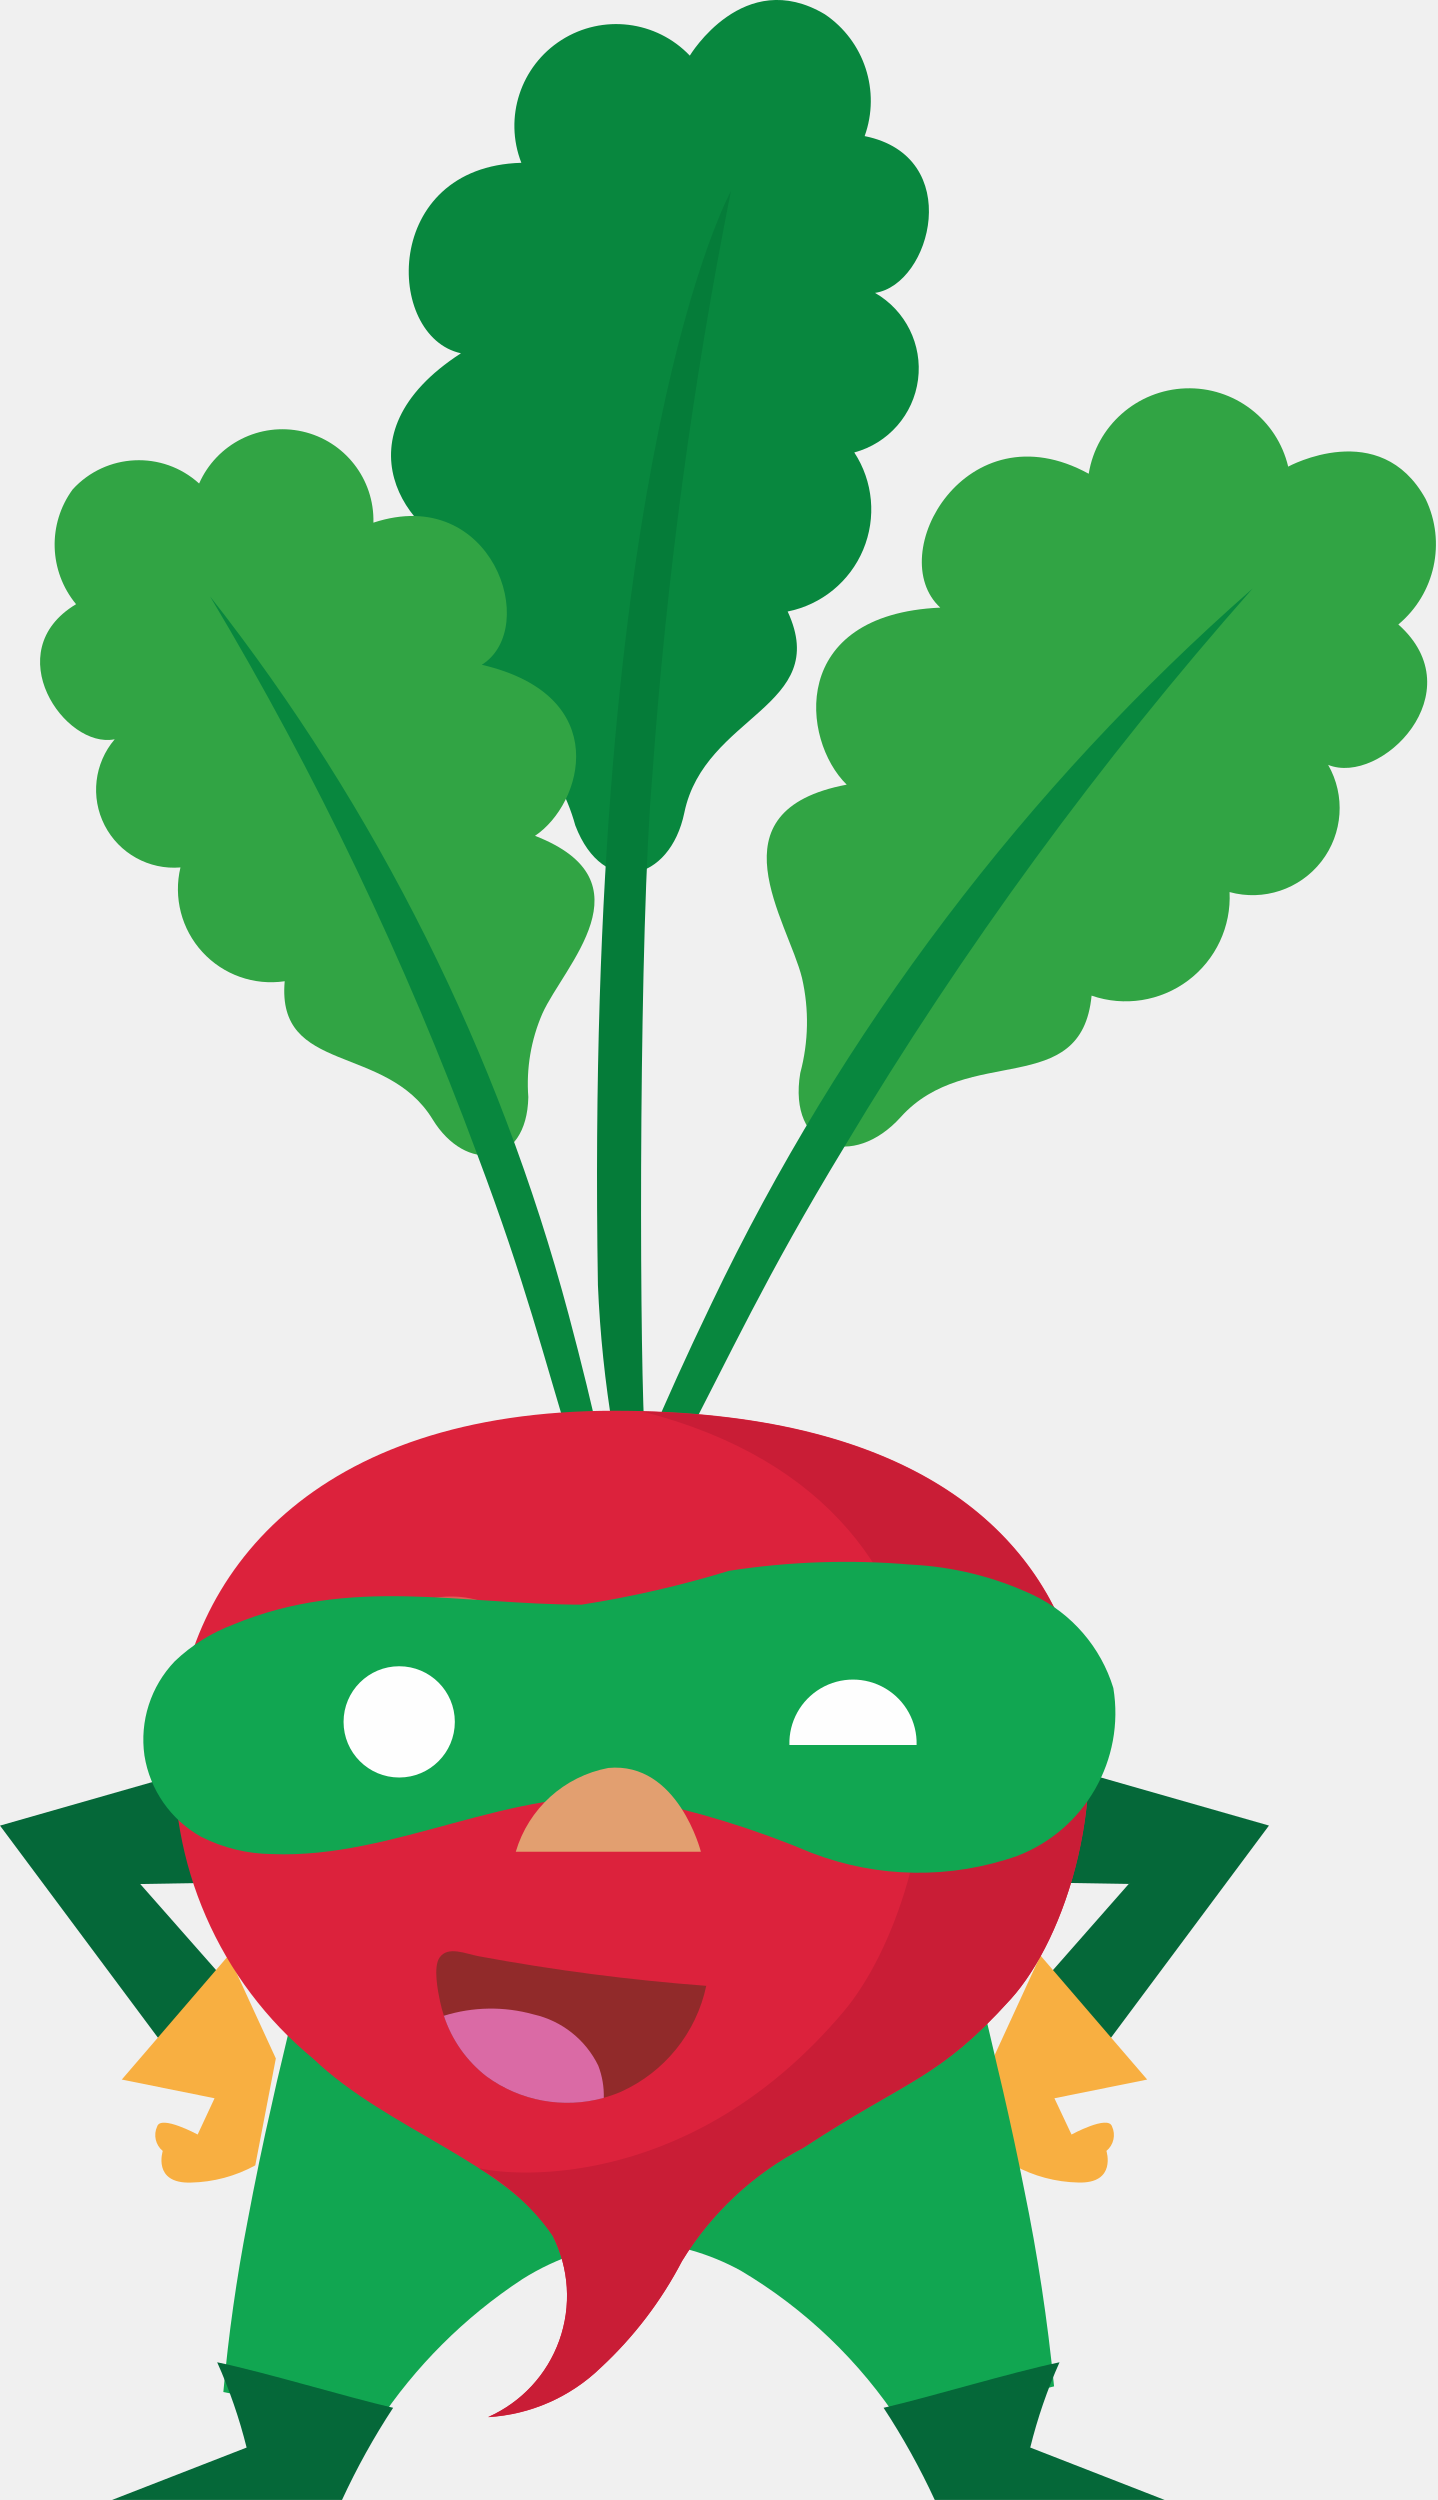
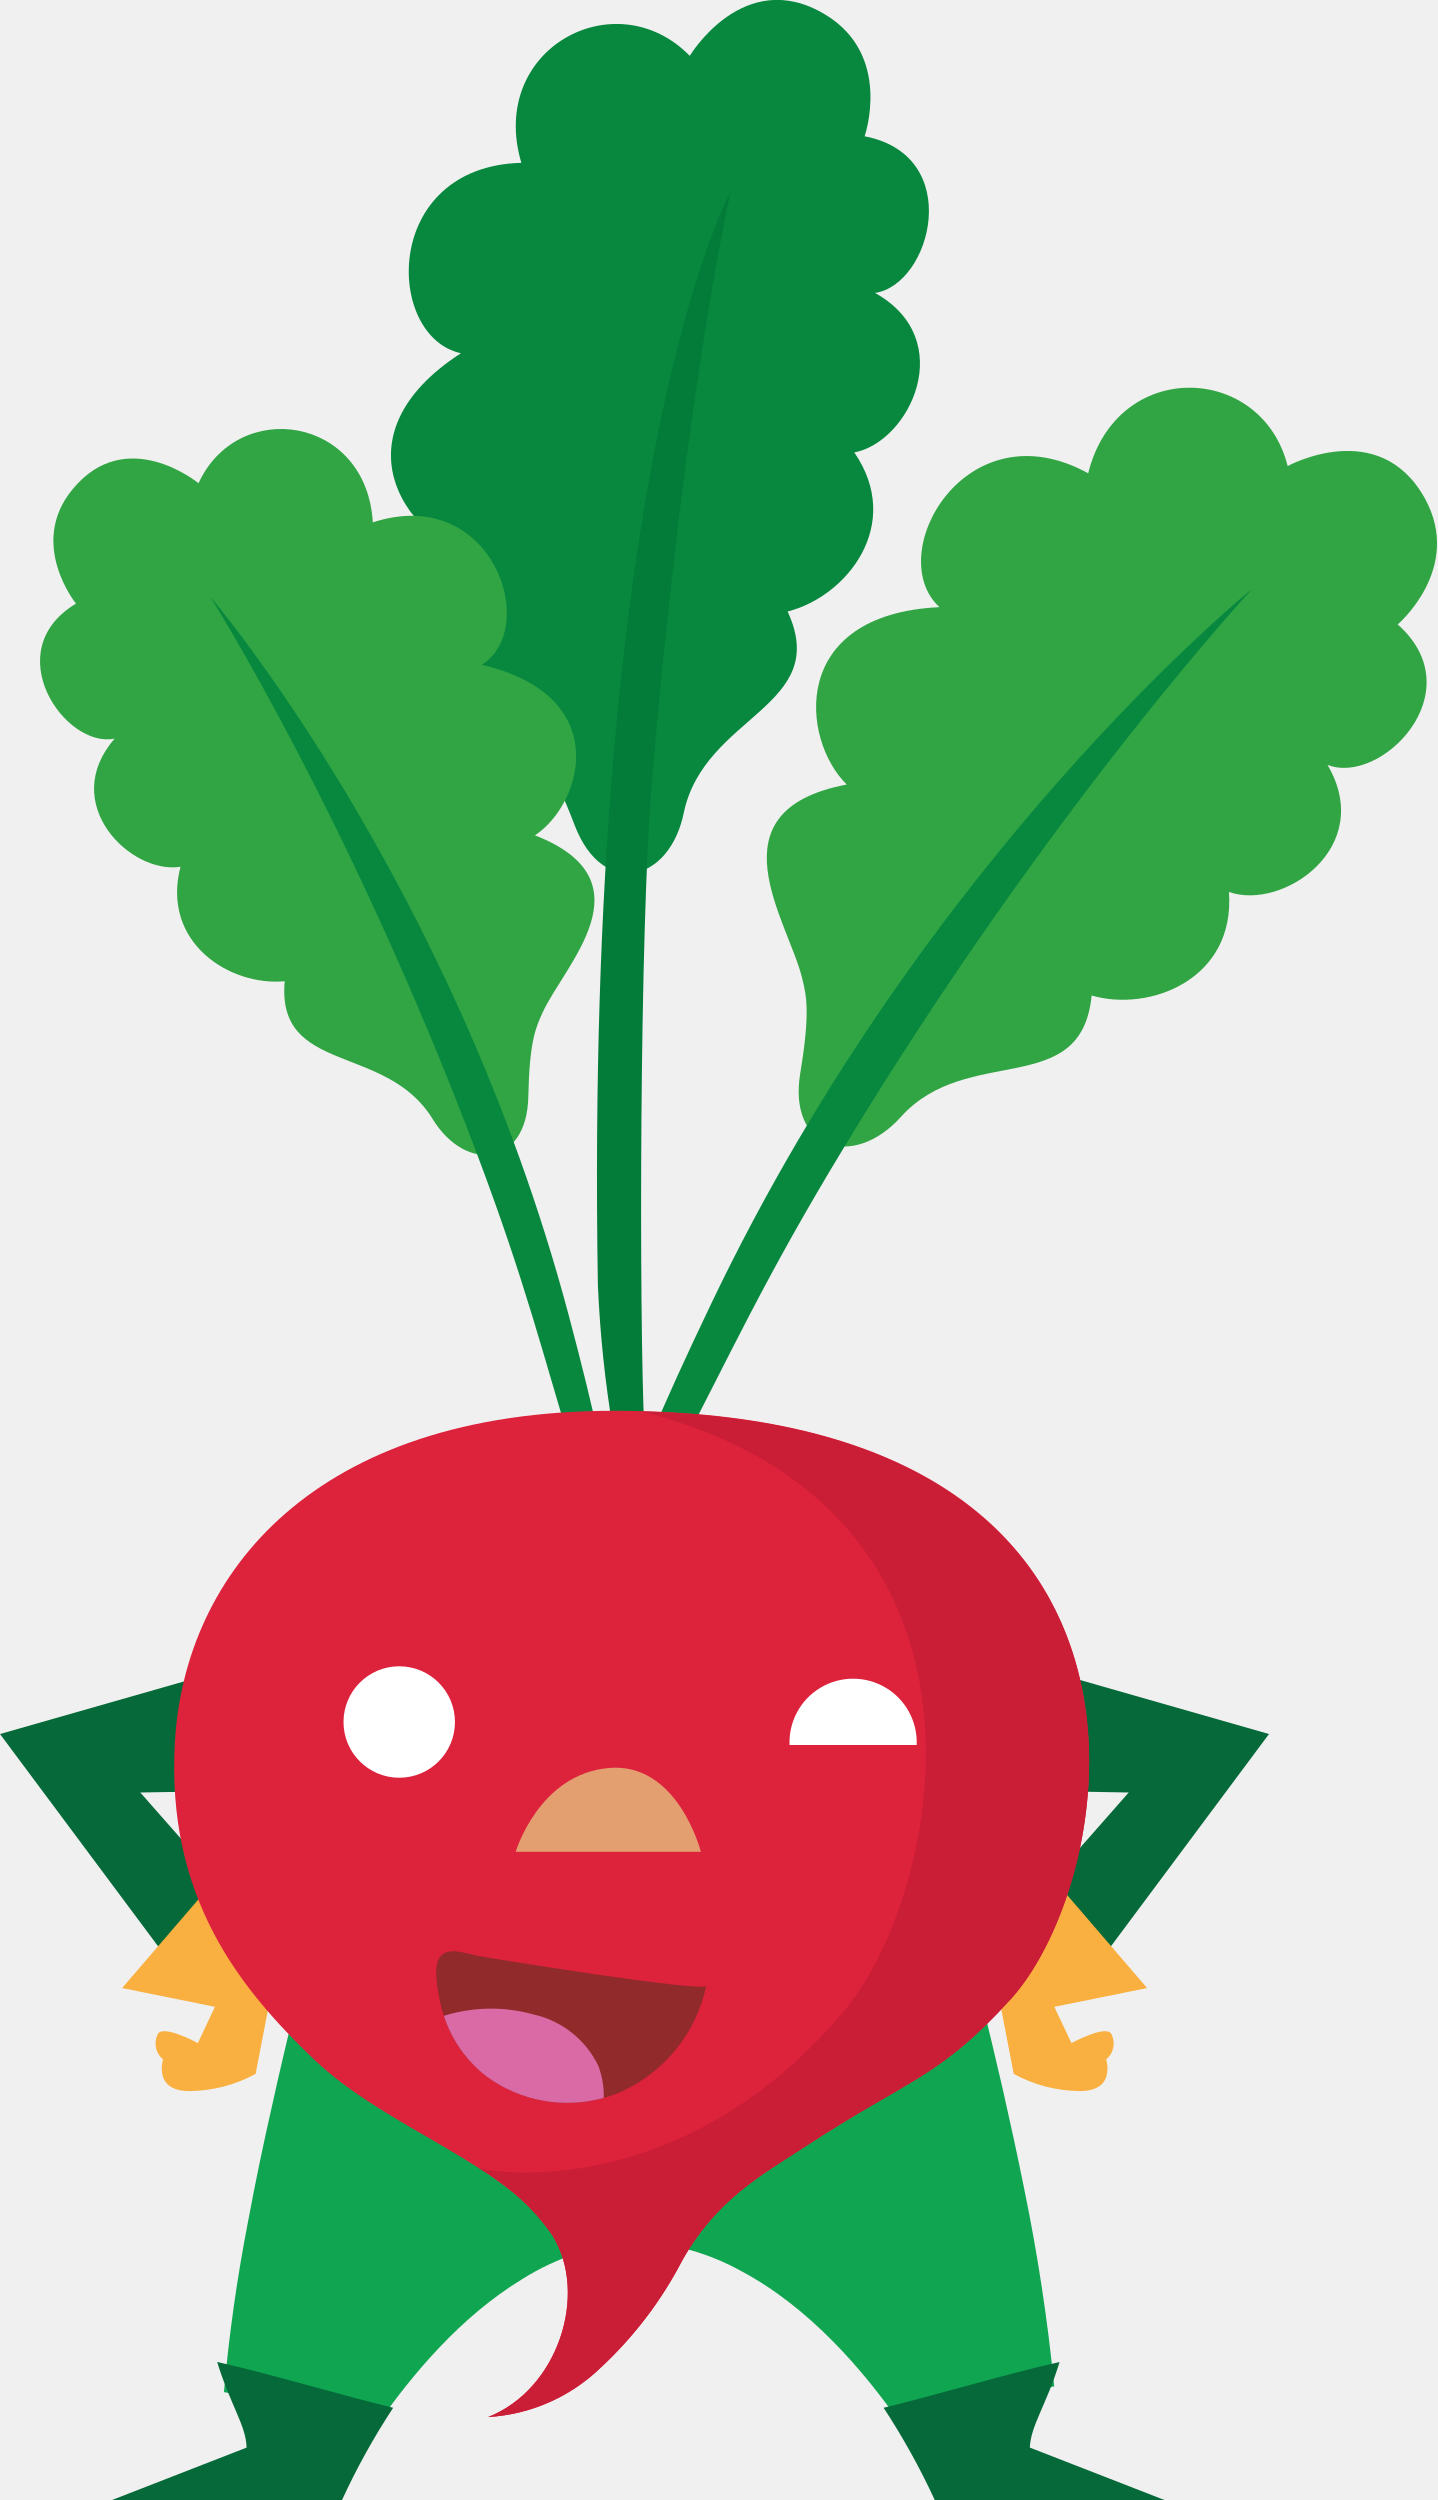
- <svg xmlns="http://www.w3.org/2000/svg" width="28.424" height="49.43" viewBox="0 0 28.424 49.43">
+ <svg xmlns="http://www.w3.org/2000/svg" viewBox="0 0 125.63 218.48">
  <defs>
-     <style>.a{fill:none;}.b{fill:#056839;}.c{fill:#f8af41;}.d{fill:#11a651;}.e{clip-path:url(#a);}.f{fill:#08873e;}.g{fill:#057c39;}.h{clip-path:url(#b);}.i{fill:#31a444;}.j{fill:#dc223c;}.k{fill:#e15b56;}.l{fill:#c91d36;}.m{fill:#fefefe;}.n{fill:#912a2a;}.o{fill:#da6aa5;}.p{fill:#e29f70;}.q{clip-path:url(#c);}.r{clip-path:url(#d);}</style>
-     <clipPath id="a">
-       <path class="a" d="M0,0H10.636V17.261H0Z" transform="translate(0.038 0.118)" />
-     </clipPath>
-     <clipPath id="b">
-       <path class="a" d="M0,0H13.265V14.989H0Z" transform="translate(0.001 0.105)" />
-     </clipPath>
-     <clipPath id="c">
-       <path class="a" d="M0,0H5.558V2.722H0Z" transform="translate(0.179 0.219)" />
-     </clipPath>
-     <clipPath id="d">
-       <path class="a" d="M0,0H5.558V2.722H0Z" transform="translate(0.049 0.219)" />
-     </clipPath>
+     <style>.cls-1{fill:#056939;}.cls-2{fill:#f9b041;}.cls-3{fill:#10a651;}.cls-4{fill:#07883e;}.cls-5{fill:#047c39;}.cls-6{fill:#31a544;}.cls-7{fill:#dd223c;}.cls-8{fill:#ca1d36;}.cls-9{fill:#fff;}.cls-10{fill:#912a2a;}.cls-11{fill:#da6aa6;}.cls-12{fill:#e39f70;}</style>
  </defs>
-   <g transform="translate(0 -0.226)">
-     <path class="b" d="M0,1.777l3.552,4.77L4.7,5.119,2.773,2.932l3.442-.059V0Z" transform="translate(0 34.545)" />
-     <g transform="translate(0.679 0.108)">
-       <path class="c" d="M2.11,0,0,2.453l1.834.37L1.5,3.54S.774,3.147.7,3.379a.406.406,0,0,0,.11.486s-.208.648.555.625a2.771,2.771,0,0,0,1.274-.34l.407-2.114Z" transform="translate(1.729 38.782)" />
-       <path class="b" d="M0,0,6.215,1.777,2.663,6.547,1.518,5.119,3.442,2.932,0,2.874Z" transform="translate(18.196 34.436)" />
-       <path class="c" d="M.936,0l2.11,2.453-1.834.37.338.717s.722-.393.8-.162a.406.406,0,0,1-.11.486s.208.648-.555.625a2.771,2.771,0,0,1-1.274-.34L0,2.035Z" transform="translate(18.957 38.782)" />
-       <path class="d" d="M16.427,14.142c-.986.233-2.226.573-3.031.748a9.663,9.663,0,0,0-3.163-3.034,4.705,4.705,0,0,0-2.014-.577,4.867,4.867,0,0,0-2.308.744A10.057,10.057,0,0,0,3.039,14.89c-1.006-.218-2.014-.433-3.039-.636a33.479,33.479,0,0,1,.478-3.374c.143-.766.305-1.551.484-2.332.063-.29.129-.579.2-.867.057-.241.115-.482.17-.719C2.242,3.234,3.262,0,3.262,0h9.912S14.119,2.995,15,6.543c.069.274.137.552.2.832s.137.585.206.879c.154.668.3,1.345.431,2.009a37.508,37.508,0,0,1,.588,3.879" transform="translate(3.737 33.159)" />
-       <g transform="translate(7.014)">
-         <path class="a" d="M0,0H10.636V17.261H0Z" transform="translate(0.038 0.118)" />
-         <g class="e">
-           <path class="f" d="M7.842,12.091A2.058,2.058,0,0,0,9.16,8.946a1.721,1.721,0,0,0,.41-3.155c1.113-.163,1.781-2.7-.205-3.1A2.065,2.065,0,0,0,8.577.282C6.971-.673,5.908,1.1,5.908,1.1A2.012,2.012,0,0,0,2.577,3.219c-2.763.075-2.7,3.439-1.194,3.766-2.523,1.632-1.055,3.648.172,3.953-2.093,1.824.366,2.914,1.172,3.748a3.9,3.9,0,0,1,.917,1.635c.551,1.443,1.873,1.12,2.156-.254.4-1.934,2.916-2.09,2.043-3.975" transform="translate(0.038 0.118)" />
-         </g>
-       </g>
-       <path class="g" d="M2.648,0S-.253,5.225.018,21.631a23.431,23.431,0,0,0,.3,2.877.309.309,0,0,0,.615-.052c-.1-2.177-.1-9.864.158-12.857A92.878,92.878,0,0,1,2.648,0" transform="translate(11.125 3.896)" />
-       <g transform="translate(14.48 7.692)">
-         <path class="a" d="M0,0H13.265V14.989H0Z" transform="translate(0.001 0.105)" />
-         <g class="h">
-           <path class="i" d="M6.424,12.007A2.058,2.058,0,0,0,9.151,9.959,1.721,1.721,0,0,0,11.1,7.444c1.043.422,2.9-1.432,1.388-2.776a2.065,2.065,0,0,0,.54-2.48c-.9-1.636-2.718-.641-2.718-.641a2.012,2.012,0,0,0-3.944.141C3.943.357,2.3,3.293,3.431,4.335c-3,.133-2.754,2.614-1.85,3.5-2.728.516-1.157,2.7-.883,3.826a3.9,3.9,0,0,1-.035,1.875c-.254,1.524,1.05,1.913,1.988.87,1.321-1.467,3.572-.33,3.772-2.4" transform="translate(0.001 0.105)" />
-         </g>
-       </g>
-       <path class="f" d="M11.953,0a44.09,44.09,0,0,0-10.7,14.139C.756,15.172.355,16.064.029,16.833a.316.316,0,0,0,.569.272c1.038-1.972,1.693-3.447,3.287-6.073A74.3,74.3,0,0,1,11.953,0" transform="translate(12.135 11.754)" />
-       <path class="i" d="M4.838,10.914a1.842,1.842,0,0,1-2.062-2.25,1.54,1.54,0,0,1-1.3-2.534c-.987.2-2.318-1.738-.764-2.671A1.849,1.849,0,0,1,.645,1.189a1.772,1.772,0,0,1,2.5-.116,1.8,1.8,0,0,1,3.446.774C8.939,1.073,9.9,3.927,8.734,4.657c2.619.611,1.992,2.754,1.052,3.382,2.315.9.574,2.565.147,3.512a3.485,3.485,0,0,0-.279,1.655c-.028,1.382-1.239,1.51-1.893.438-.921-1.508-3.089-.878-2.924-2.73" transform="translate(0.113 8.605)" />
-       <path class="f" d="M0,0A39.465,39.465,0,0,1,7.089,14.2c.264.99.47,1.842.63,2.572a.283.283,0,0,1-.546.146c-.588-1.906-.921-3.312-1.891-5.885A66.5,66.5,0,0,0,0,0" transform="translate(3.475 11.911)" />
-       <path class="j" d="M.016,6.535a7.539,7.539,0,0,0,2.738,6.28c1.461,1.4,3.859,2.08,4.731,3.5A2.623,2.623,0,0,1,6.208,19.9a3.492,3.492,0,0,0,2.225-.976,7.742,7.742,0,0,0,1.608-2.109,6.119,6.119,0,0,1,2.4-2.242c2.1-1.377,2.663-1.347,4.1-2.938C18.732,9.212,20.341,0,8.707,0,2.754,0,.211,3.235.016,6.535" transform="translate(2.764 28.011)" />
-       <path class="k" d="M3.9,1.948A1.948,1.948,0,1,1,1.948,0,1.948,1.948,0,0,1,3.9,1.948" transform="translate(6.292 31.684)" />
-       <path class="l" d="M3.224,0c7.536,1.92,5.952,9.537,3.993,11.863C4.272,15.359.782,15.15,0,14.962A4.544,4.544,0,0,1,1.462,16.3,2.623,2.623,0,0,1,.185,19.883a3.492,3.492,0,0,0,2.225-.976A7.743,7.743,0,0,0,4.018,16.8a6.117,6.117,0,0,1,2.4-2.242c2.1-1.377,2.663-1.347,4.1-2.938C12.674,9.238,14.257.287,3.224,0" transform="translate(8.787 28.024)" />
-       <path class="d" d="M1.781,1.239a3.388,3.388,0,0,0-1.159.726,2.242,2.242,0,0,0-.6,1.865A2.243,2.243,0,0,0,1.144,5.437a3.177,3.177,0,0,0,1.4.341c2.427.1,4.749-1.365,7.164-1.1a18.2,18.2,0,0,1,3.507,1.077,5.885,5.885,0,0,0,4.071.057,3.03,3.03,0,0,0,1.893-3.317A3.016,3.016,0,0,0,17.592.655a6.416,6.416,0,0,0-2.411-.6,15.112,15.112,0,0,0-3.6.122A21.121,21.121,0,0,1,8.669.846c-2.39,0-4.564-.569-6.888.392" transform="translate(2.155 30.999)" />
-       <path class="m" d="M2.2,1.1A1.1,1.1,0,1,1,1.1,0,1.1,1.1,0,0,1,2.2,1.1" transform="translate(6.114 33.063)" />
-       <path class="m" d="M0,1.258a1.258,1.258,0,1,1,2.515,0" transform="translate(14.929 33.362)" />
-       <path class="n" d="M5.339.681a2.973,2.973,0,0,1-1.691,2.1,2.568,2.568,0,0,1-.336.117A2.7,2.7,0,0,1,.989,2.473a2.5,2.5,0,0,1-.839-1.2A2.64,2.64,0,0,1,.076,1C.033.8-.064.317.063.129.228-.114.583.053.84.1a42,42,0,0,0,4.5.585" transform="translate(7.947 38.697)" />
-       <path class="o" d="M3.162,1.765A2.7,2.7,0,0,1,.839,1.338,2.5,2.5,0,0,1,0,.142,3.134,3.134,0,0,1,1.774.115,1.886,1.886,0,0,1,3.053,1.128a1.655,1.655,0,0,1,.109.637" transform="translate(8.097 39.832)" />
-       <path class="p" d="M3.66,1.664H0A2.364,2.364,0,0,1,1.83.007C3.208-.122,3.66,1.664,3.66,1.664" transform="translate(9.519 35.067)" />
-       <g transform="translate(1.357 46.606)">
-         <path class="a" d="M0,0H5.558V2.722H0Z" transform="translate(0.179 0.219)" />
-         <g class="q">
-           <path class="b" d="M2.661,1.686,0,2.722H4.547A14.066,14.066,0,0,1,5.558.9C4.616.682,3.038.2,2.079,0a10.077,10.077,0,0,1,.582,1.686" transform="translate(0.179 0.219)" />
-         </g>
-       </g>
-       <g transform="translate(16.742 46.606)">
-         <path class="a" d="M0,0H5.558V2.722H0Z" transform="translate(0.049 0.219)" />
-         <g class="r">
-           <path class="b" d="M2.9,1.686,5.558,2.722H1.012A14.053,14.053,0,0,0,0,.9C.942.682,2.52.2,3.479,0A10.035,10.035,0,0,0,2.9,1.686" transform="translate(0.049 0.219)" />
-         </g>
-       </g>
+   <g id="Laag_2" data-name="Laag 2">
+     <g id="Laag_1-2" data-name="Laag 1">
+       <polygon class="cls-1" points="27.47 143.69 0 151.54 15.7 172.62 20.76 166.31 12.26 156.65 27.47 156.39 27.47 143.69" />
+       <path class="cls-2" d="M20,162.9l-9.33,10.84,8.11,1.64-1.49,3.17s-3.19-1.74-3.53-.72a1.8,1.8,0,0,0,.49,2.15s-.92,2.86,2.46,2.76a12.26,12.26,0,0,0,5.63-1.5l1.8-9.35Z" />
+       <polygon class="cls-1" points="83.43 143.69 110.9 151.54 95.2 172.62 90.14 166.31 98.64 156.65 83.43 156.39 83.43 143.69" />
+       <path class="cls-2" d="M90.93,162.9l9.32,10.84-8.11,1.64,1.5,3.17s3.19-1.74,3.52-.72a1.8,1.8,0,0,1-.49,2.15s.92,2.86-2.45,2.76a12.21,12.21,0,0,1-5.63-1.5l-1.8-9.35Z" />
+       <path class="cls-3" d="M92.13,208.55c-4.36,1-9.84,2.53-13.4,3.3-3.23-4.66-8-10.23-14-13.4a20.59,20.59,0,0,0-8.9-2.55,21.44,21.44,0,0,0-10.21,3.29C40.27,202.44,36,207.53,33,211.85c-4.45-1-8.9-1.91-13.43-2.8a145.29,145.29,0,0,1,2.11-14.92c.63-3.38,1.35-6.85,2.14-10.3.28-1.28.57-2.56.87-3.83q.39-1.6.75-3.18c4-16.49,8.54-30.78,8.54-30.78H77.74s4.18,13.24,8.07,28.92c.3,1.21.61,2.44.9,3.68s.61,2.58.91,3.88c.68,3,1.32,5.95,1.91,8.88A166.76,166.76,0,0,1,92.13,208.55Z" />
+       <path class="cls-4" d="M68.83,53.44C74,52.14,79,45.85,74.66,39.54c4.84-.92,9.14-9.85,1.81-13.94,4.92-.72,7.87-12-.91-13.69,0,0,2.48-7.11-3.48-10.66C65-3,60.28,4.88,60.28,4.88c-6.47-6.61-17.67-.64-14.72,9.35-12.22.33-11.92,15.2-5.28,16.64C29.13,38.09,35.62,47,41,48.34c-9.25,8.07,1.61,12.88,5.18,16.57,1.09,1.13,2.12,2.17,4.05,7.23,2.44,6.38,8.28,5,9.53-1.12C61.56,62.47,72.69,61.78,68.83,53.44Z" />
+       <path class="cls-5" d="M63.87,16.7S51.05,39.79,52.25,112.31A104.27,104.27,0,0,0,53.58,125a1.37,1.37,0,0,0,2.72-.23c-.44-9.62-.44-43.59.7-56.82C59.93,33.76,63.87,16.7,63.87,16.7Z" />
+       <path class="cls-6" d="M95.4,87c5.1,1.48,12.57-1.43,12-9.05,4.65,1.66,12.87-3.87,8.61-11.11,4.61,1.86,12.83-6.33,6.14-12.27,0,0,5.74-4.89,2.38-11-4-7.23-12-2.84-12-2.84-2.25-9-14.93-9.47-17.43.63-10.71-5.89-18,7.09-13,11.7C68.9,53.69,70,64.66,74,68.56c-12.06,2.29-5.11,11.93-3.9,16.92.37,1.52.73,2.94-.16,8.28-1.12,6.74,4.64,8.46,8.79,3.85C84.56,91.13,94.51,96.15,95.4,87Z" />
+       <path class="cls-4" d="M109.47,51.43S81.08,74.3,62.16,113.92c-2.18,4.57-4,8.52-5.4,11.92a1.4,1.4,0,0,0,2.52,1.2c4.58-8.72,7.48-15.24,14.53-26.85C92,70.19,109.47,51.43,109.47,51.43Z" />
+       <path class="cls-6" d="M24.88,85.75c-4.74.46-10.82-3.33-9.11-10-4.36.69-10.69-5.53-5.75-11.2-4.36.89-10.24-7.68-3.38-11.8,0,0-4.24-5.24-.29-10,4.7-5.71,11-.52,11-.52,3.45-7.52,14.69-5.88,15.23,3.42C43,42.26,47.26,54.87,42.1,58.1,53.68,60.8,50.91,70.27,46.75,73c10.23,4,2.54,11.34.65,15.53-.58,1.28-1.13,2.47-1.23,7.31-.12,6.11-5.47,6.68-8.37,1.94C33.74,91.15,24.15,93.94,24.88,85.75Z" />
+       <path class="cls-4" d="M18.36,52.13S39.57,76.92,49.69,114.9c1.17,4.38,2.08,8.14,2.79,11.37a1.25,1.25,0,0,1-2.42.64c-2.59-8.42-4.07-14.64-8.35-26C30.63,71.5,18.36,52.13,18.36,52.13Z" />
+       <path class="cls-7" d="M15.29,152.17c-.81,13.67,5.7,21.61,12.1,27.76s17.06,9.19,20.91,15.47c3.13,5.09.49,13.41-5.64,15.83a15.43,15.43,0,0,0,9.83-4.31,34.41,34.41,0,0,0,7.11-9.33c3-5.39,7.06-7.57,10.62-9.9,9.27-6.09,11.77-6,18.13-13C98,164,105.12,123.29,53.7,123.29,27.39,123.29,16.15,137.58,15.29,152.17Z" />
+       <path class="cls-8" d="M56.09,123.35c33.31,8.48,26.3,42.15,17.65,52.43-13,15.45-28.45,14.53-31.9,13.7a20,20,0,0,1,6.46,5.92c3.13,5.09.49,13.41-5.64,15.83a15.43,15.43,0,0,0,9.83-4.31,34.41,34.41,0,0,0,7.11-9.33c3-5.39,7.06-7.57,10.62-9.9,9.27-6.09,11.77-6,18.13-13C97.86,164.18,104.85,124.61,56.09,123.35Z" />
+       <circle class="cls-9" cx="34.89" cy="150.49" r="4.87" />
+       <path class="cls-9" d="M69,152.5a5.56,5.56,0,1,1,11.11,0" />
+       <path class="cls-10" d="M61.72,173.53a13.15,13.15,0,0,1-7.47,9.29,10.94,10.94,0,0,1-1.49.52,11.92,11.92,0,0,1-10.26-1.89,10.93,10.93,0,0,1-3.71-5.28c-.13-.4-.24-.8-.33-1.21-.19-.91-.62-3-.06-3.87.73-1.07,2.3-.34,3.44-.15C43.52,171.24,61.59,174.16,61.72,173.53Z" />
+       <path class="cls-11" d="M52.76,183.34a11.92,11.92,0,0,1-10.26-1.89,10.93,10.93,0,0,1-3.71-5.28,13.77,13.77,0,0,1,7.84-.12,8.28,8.28,0,0,1,5.65,4.47A7.32,7.32,0,0,1,52.76,183.34Z" />
+       <path class="cls-12" d="M61.25,161.83H45.07s2-6.75,8.09-7.32S61.25,161.83,61.25,161.83Z" />
+       <path class="cls-1" d="M21.55,213.9,9.79,218.48h20.1a61.07,61.07,0,0,1,4.47-8.06c-4.17-1-11.14-3.07-15.38-4C20.12,210.16,21.52,212,21.55,213.9Z" />
+       <path class="cls-1" d="M90,213.9l11.76,4.58H81.69a62.54,62.54,0,0,0-4.47-8.06c4.16-1,11.14-3.07,15.38-4C91.46,210.16,90.06,212,90,213.9Z" />
    </g>
  </g>
</svg>
